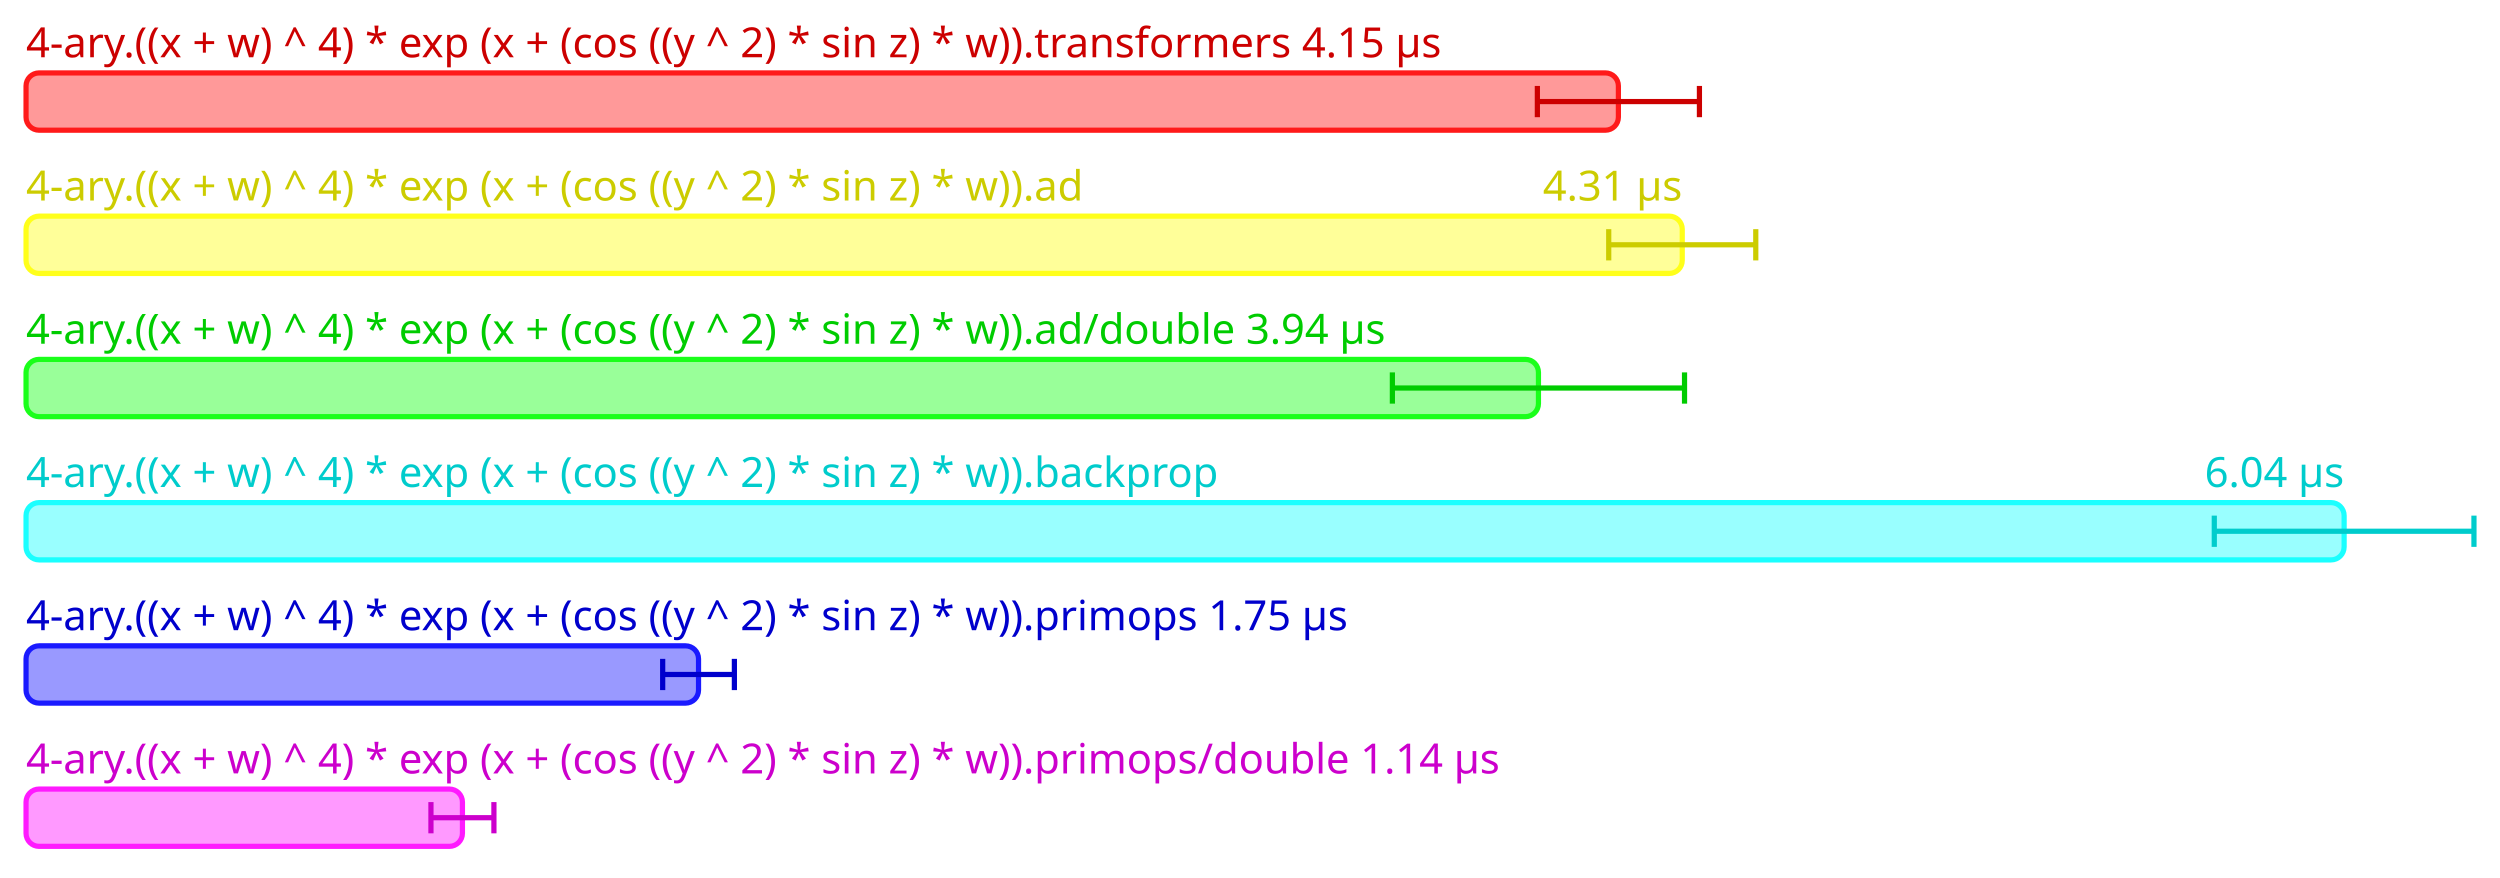
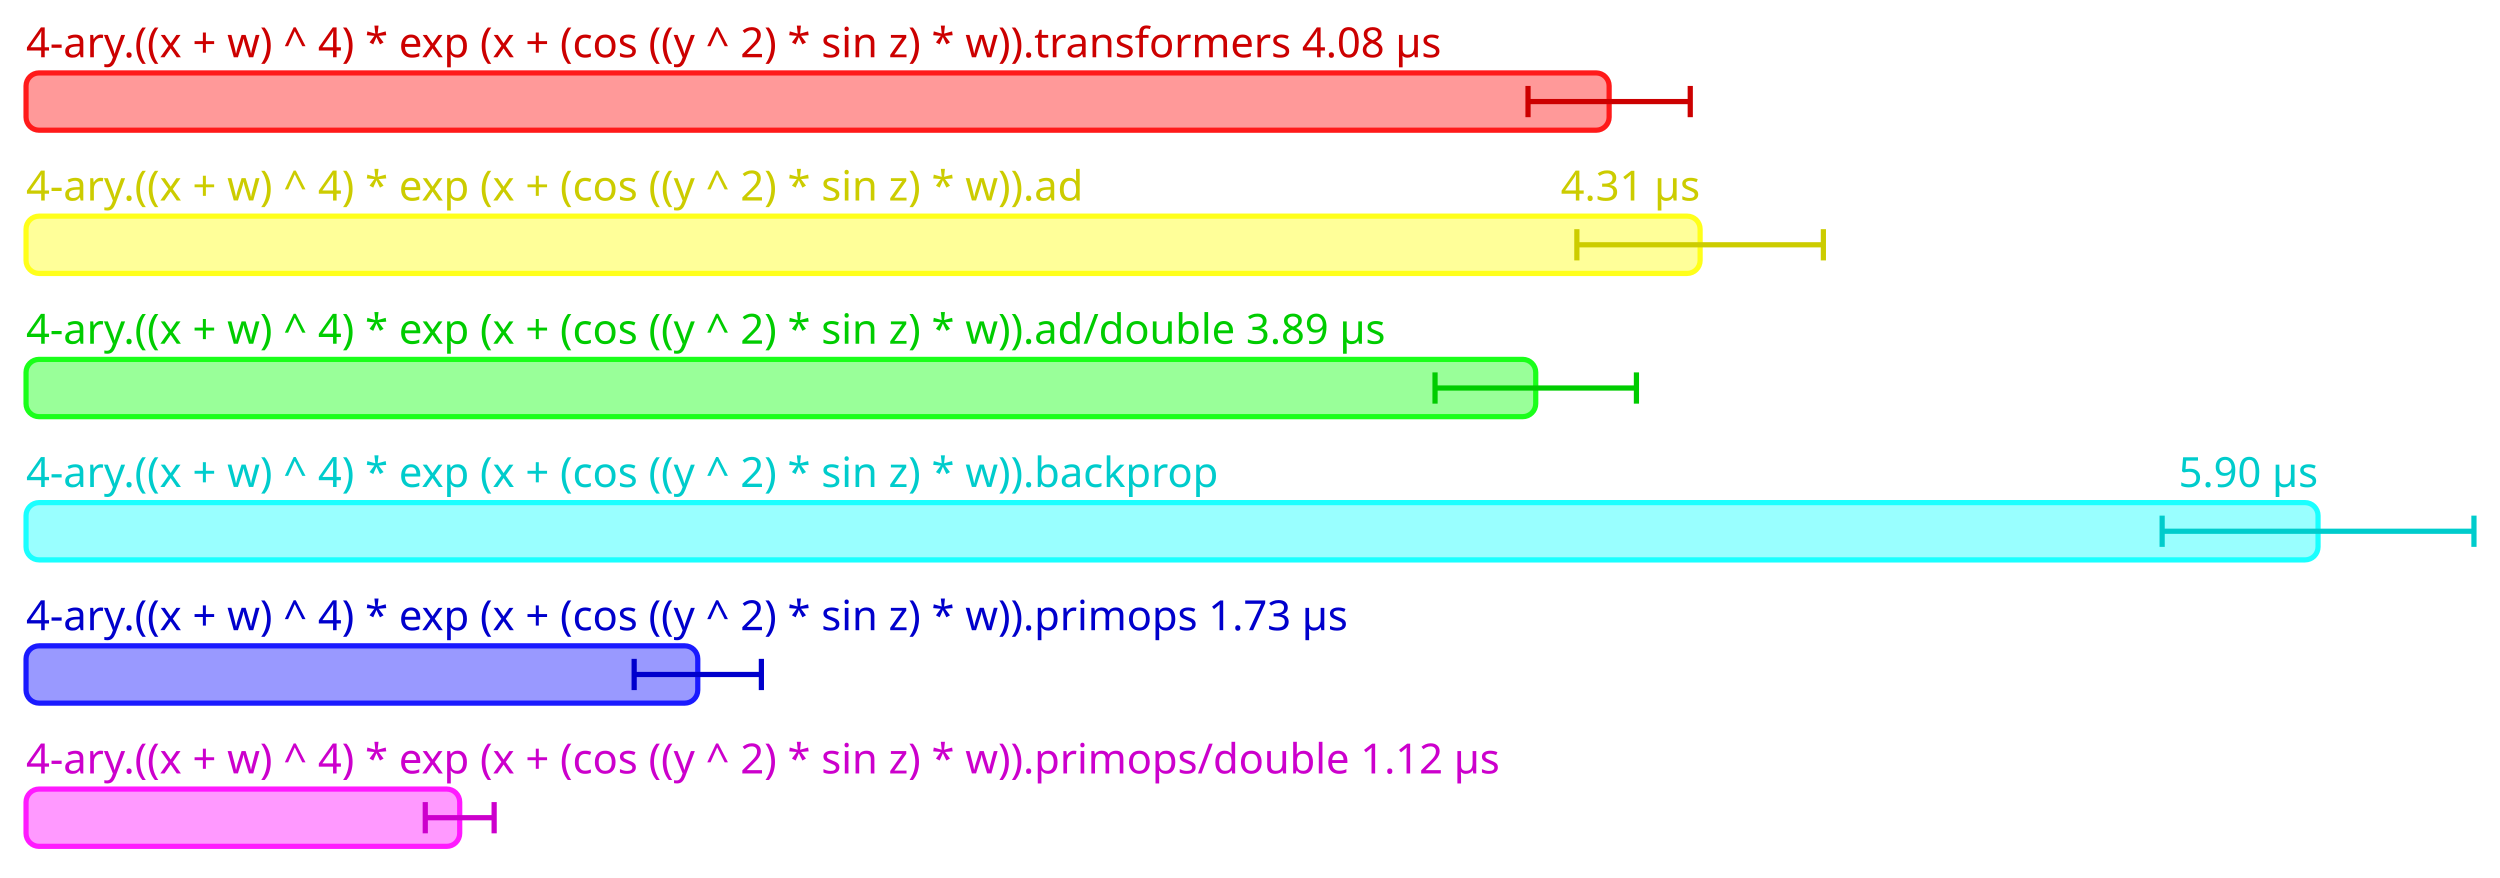
<svg xmlns="http://www.w3.org/2000/svg" height="337" width="960.0" font-size="16" font-family="sans-serif" stroke-width="2">
  <g transform="translate(10.0 0)">
-     <text fill="hsl(0, 100%, 40%)" y="22">4-ary.((x + w) ^ 4) * exp (x + (cos ((y ^ 2) * sin z) * w)).transformers 4.15 μs</text>
+     <text fill="hsl(0, 100%, 40%)" y="22">4-ary.((x + w) ^ 4) * exp (x + (cos ((y ^ 2) * sin z) * w)).transformers 4.08 μs</text>
    <g>
-       <rect y="28" rx="5" height="22" width="611.462" fill="hsl(0, 100%, 80%)" stroke="hsl(0, 100%, 55%)" />
+       <rect y="28" rx="5" height="22" width="607.909" fill="hsl(0, 100%, 80%)" stroke="hsl(0, 100%, 55%)" />
      <g stroke="hsl(0, 100%, 40%)">
-         <line x1="580.345" x2="642.579" y1="39" y2="39" />
-         <line x1="580.345" x2="580.345" y1="33" y2="45" />
-         <line x1="642.579" x2="642.579" y1="33" y2="45" />
+         <line x1="576.763" x2="639.056" y1="39" y2="39" />
+         <line x1="576.763" x2="576.763" y1="33" y2="45" />
+         <line x1="639.056" x2="639.056" y1="33" y2="45" />
      </g>
    </g>
    <g fill="hsl(60, 100%, 40%)">
      <text y="77">4-ary.((x + w) ^ 4) * exp (x + (cos ((y ^ 2) * sin z) * w)).ad</text>
-       <text y="77" x="635.983" text-anchor="end">4.31 μs</text>
+       <text y="77" x="642.845" text-anchor="end">4.31 μs</text>
    </g>
    <g>
-       <rect y="83" rx="5" height="22" width="635.983" fill="hsl(60, 100%, 80%)" stroke="hsl(60, 100%, 55%)" />
+       <rect y="83" rx="5" height="22" width="642.845" fill="hsl(60, 100%, 80%)" stroke="hsl(60, 100%, 55%)" />
      <g stroke="hsl(60, 100%, 40%)">
-         <line x1="607.749" x2="664.217" y1="94" y2="94" />
-         <line x1="607.749" x2="607.749" y1="88" y2="100" />
-         <line x1="664.217" x2="664.217" y1="88" y2="100" />
+         <line x1="595.515" x2="690.175" y1="94" y2="94" />
+         <line x1="595.515" x2="595.515" y1="88" y2="100" />
+         <line x1="690.175" x2="690.175" y1="88" y2="100" />
      </g>
    </g>
-     <text fill="hsl(120, 100%, 40%)" y="132">4-ary.((x + w) ^ 4) * exp (x + (cos ((y ^ 2) * sin z) * w)).ad/double 3.94 μs</text>
+     <text fill="hsl(120, 100%, 40%)" y="132">4-ary.((x + w) ^ 4) * exp (x + (cos ((y ^ 2) * sin z) * w)).ad/double 3.89 μs</text>
    <g>
-       <rect y="138" rx="5" height="22" width="580.765" fill="hsl(120, 100%, 80%)" stroke="hsl(120, 100%, 55%)" />
+       <rect y="138" rx="5" height="22" width="579.721" fill="hsl(120, 100%, 80%)" stroke="hsl(120, 100%, 55%)" />
      <g stroke="hsl(120, 100%, 40%)">
-         <line x1="524.671" x2="636.858" y1="149" y2="149" />
-         <line x1="524.671" x2="524.671" y1="143" y2="155" />
-         <line x1="636.858" x2="636.858" y1="143" y2="155" />
+         <line x1="541.054" x2="618.389" y1="149" y2="149" />
+         <line x1="541.054" x2="541.054" y1="143" y2="155" />
+         <line x1="618.389" x2="618.389" y1="143" y2="155" />
      </g>
    </g>
    <g fill="hsl(180, 100%, 40%)">
      <text y="187">4-ary.((x + w) ^ 4) * exp (x + (cos ((y ^ 2) * sin z) * w)).backprop</text>
-       <text y="187" x="890.143" text-anchor="end">6.04 μs</text>
+       <text y="187" x="880.131" text-anchor="end">5.90 μs</text>
    </g>
    <g>
-       <rect y="193" rx="5" height="22" width="890.143" fill="hsl(180, 100%, 80%)" stroke="hsl(180, 100%, 55%)" />
+       <rect y="193" rx="5" height="22" width="880.131" fill="hsl(180, 100%, 80%)" stroke="hsl(180, 100%, 55%)" />
      <g stroke="hsl(180, 100%, 40%)">
-         <line x1="840.286" x2="940.0" y1="204" y2="204" />
-         <line x1="840.286" x2="840.286" y1="198" y2="210" />
+         <line x1="820.263" x2="940.0" y1="204" y2="204" />
+         <line x1="820.263" x2="820.263" y1="198" y2="210" />
        <line x1="940.0" x2="940.0" y1="198" y2="210" />
      </g>
    </g>
-     <text fill="hsl(240, 100%, 40%)" y="242">4-ary.((x + w) ^ 4) * exp (x + (cos ((y ^ 2) * sin z) * w)).primops 1.75 μs</text>
+     <text fill="hsl(240, 100%, 40%)" y="242">4-ary.((x + w) ^ 4) * exp (x + (cos ((y ^ 2) * sin z) * w)).primops 1.73 μs</text>
    <g>
-       <rect y="248" rx="5" height="22" width="258.235" fill="hsl(240, 100%, 80%)" stroke="hsl(240, 100%, 55%)" />
+       <rect y="248" rx="5" height="22" width="257.945" fill="hsl(240, 100%, 80%)" stroke="hsl(240, 100%, 55%)" />
      <g stroke="hsl(240, 100%, 40%)">
-         <line x1="244.469" x2="272.001" y1="259" y2="259" />
-         <line x1="244.469" x2="244.469" y1="253" y2="265" />
-         <line x1="272.001" x2="272.001" y1="253" y2="265" />
+         <line x1="233.519" x2="282.371" y1="259" y2="259" />
+         <line x1="233.519" x2="233.519" y1="253" y2="265" />
+         <line x1="282.371" x2="282.371" y1="253" y2="265" />
      </g>
    </g>
-     <text fill="hsl(300, 100%, 40%)" y="297">4-ary.((x + w) ^ 4) * exp (x + (cos ((y ^ 2) * sin z) * w)).primops/double 1.14 μs</text>
+     <text fill="hsl(300, 100%, 40%)" y="297">4-ary.((x + w) ^ 4) * exp (x + (cos ((y ^ 2) * sin z) * w)).primops/double 1.12 μs</text>
    <g>
-       <rect y="303" rx="5" height="22" width="167.574" fill="hsl(300, 100%, 80%)" stroke="hsl(300, 100%, 55%)" />
+       <rect y="303" rx="5" height="22" width="166.528" fill="hsl(300, 100%, 80%)" stroke="hsl(300, 100%, 55%)" />
      <g stroke="hsl(300, 100%, 40%)">
-         <line x1="155.485" x2="179.663" y1="314" y2="314" />
-         <line x1="155.485" x2="155.485" y1="308" y2="320" />
-         <line x1="179.663" x2="179.663" y1="308" y2="320" />
+         <line x1="153.303" x2="179.752" y1="314" y2="314" />
+         <line x1="153.303" x2="153.303" y1="308" y2="320" />
+         <line x1="179.752" x2="179.752" y1="308" y2="320" />
      </g>
    </g>
  </g>
</svg>
